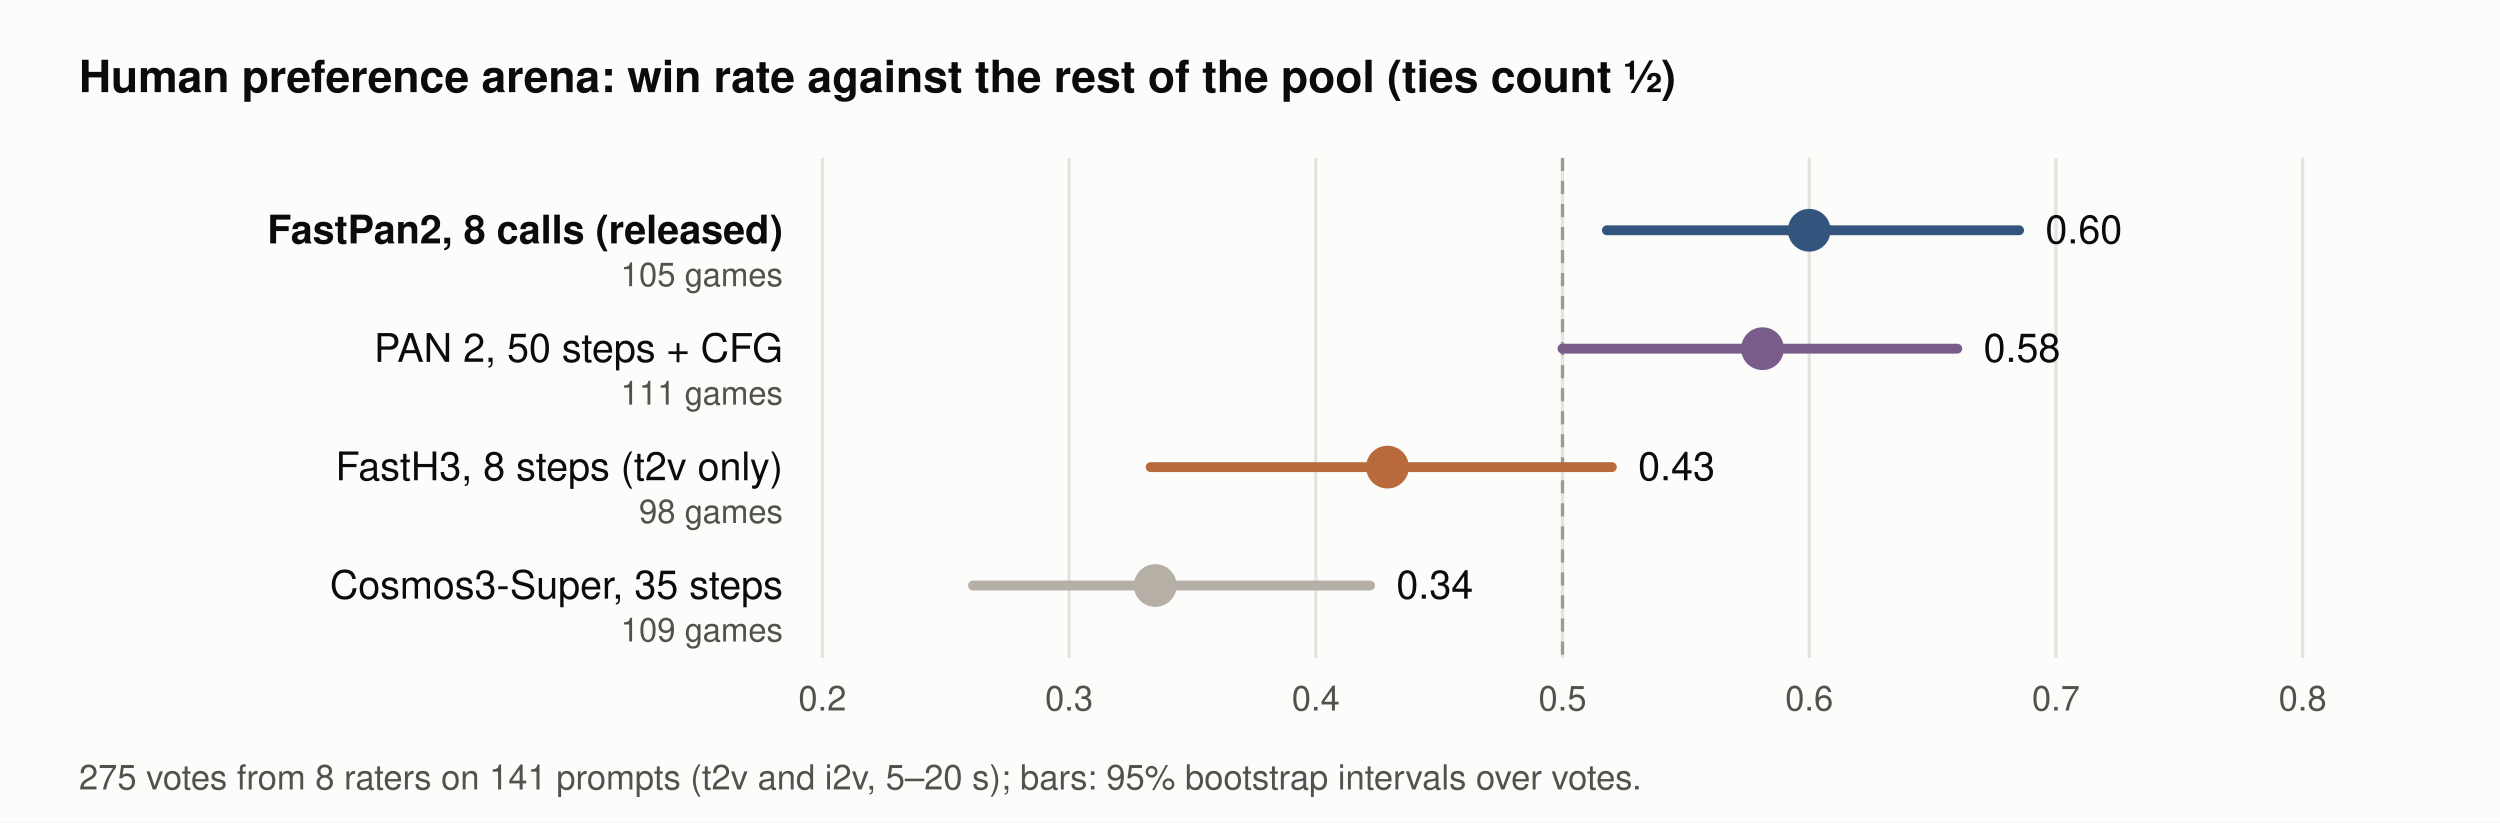
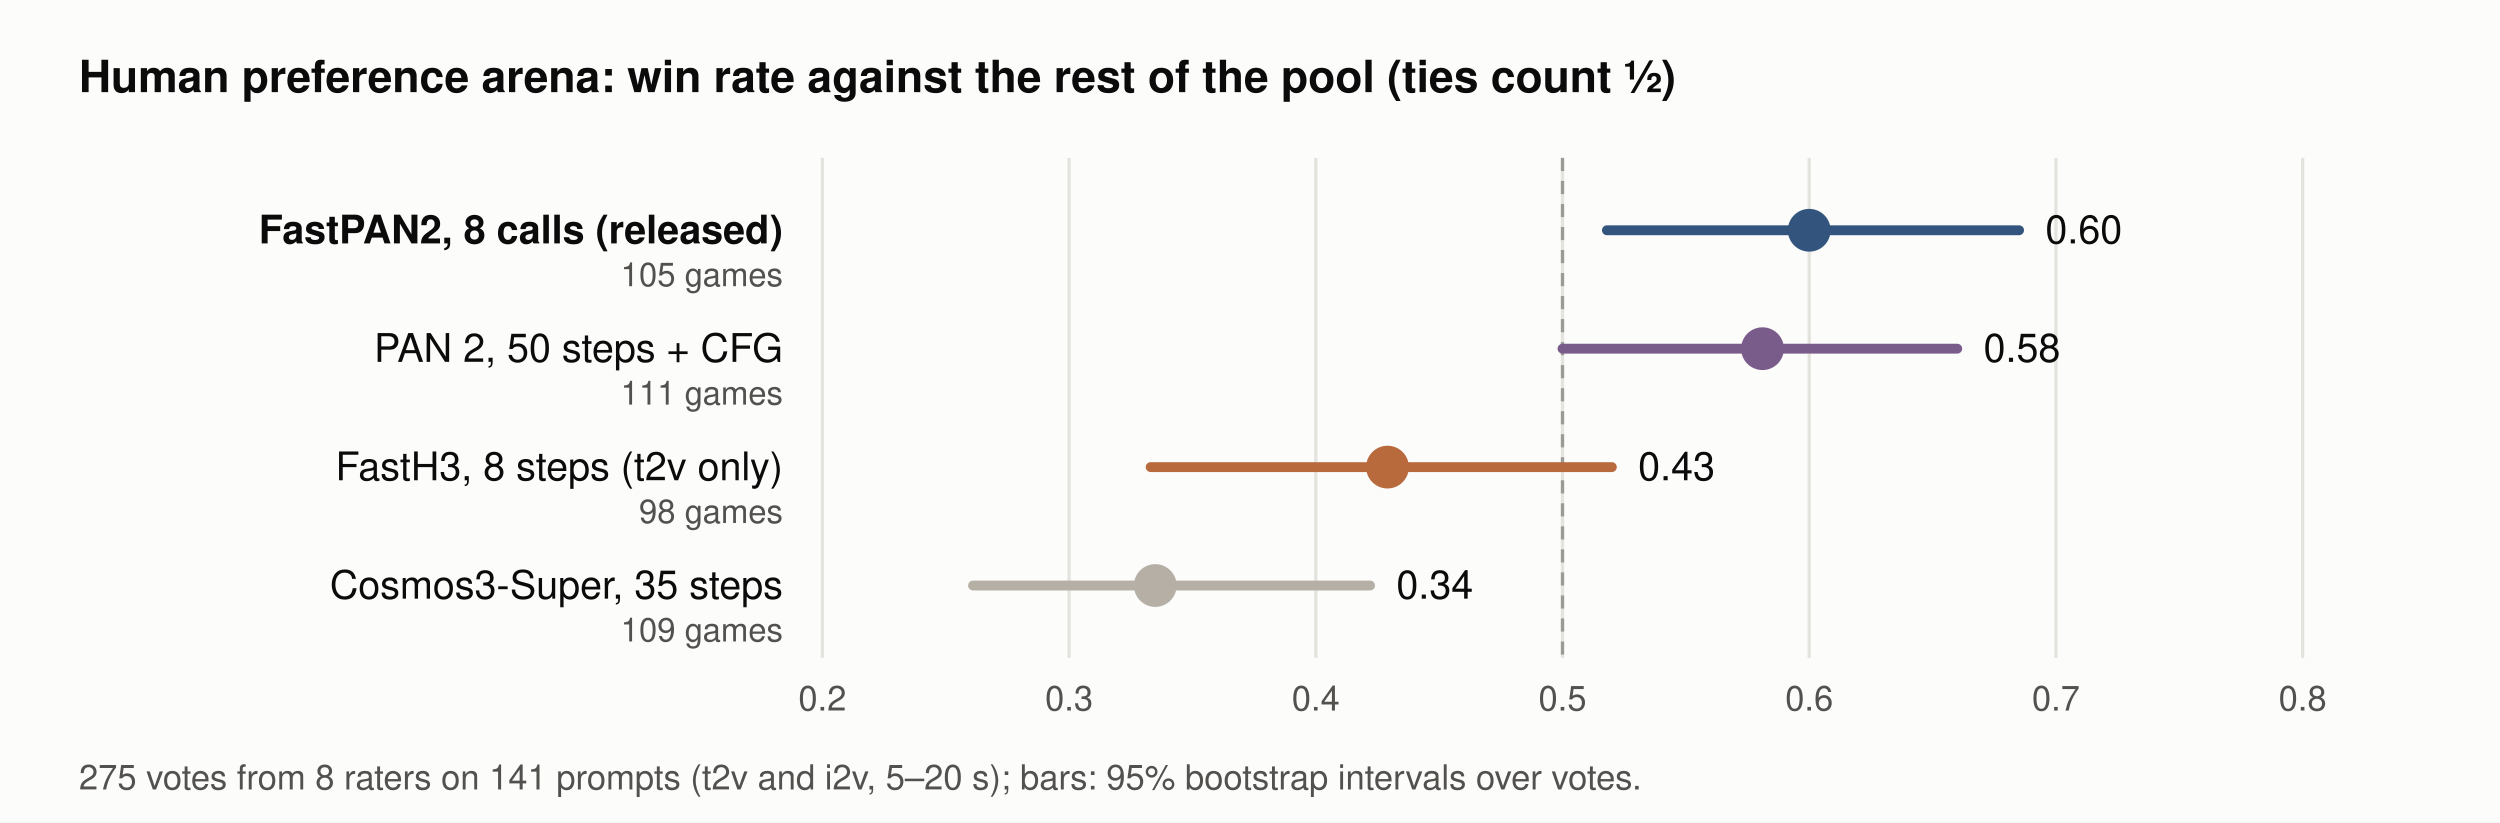
<svg xmlns="http://www.w3.org/2000/svg" width="760" height="250" viewBox="0 0 760 250" role="img" aria-labelledby="t d">
  <style>
  .bg{fill:#fcfcfb} .t1{fill:#0b0b0b} .t2{fill:#52514e} .grid{stroke:#e4e3de} .axis{stroke:#9b9a95}
  .ln{stroke:#52514e;fill:none} .box{fill:#f3f2ee;stroke:#c9c7c0} .boxs{fill:#e6edf5;stroke:#33557d}
  .boxo{fill:#f6ebe3;stroke:#b86a3c} .boxg{fill:#e7f0e9;stroke:#4f7f5a}
  .s0{fill:#b5afa5} .s1{fill:#33557d} .s2{fill:#b86a3c} .s3{fill:#4f7f5a} .s4{fill:#7a5c8a}
  .k0{stroke:#b5afa5} .k1{stroke:#33557d} .k2{stroke:#b86a3c} .k3{stroke:#4f7f5a} .k4{stroke:#7a5c8a}
  text{font-family:-apple-system,BlinkMacSystemFont,"Segoe UI",Helvetica,Arial,sans-serif}
  @media (prefers-color-scheme: dark){
    .bg{fill:#1a1a19} .t1{fill:#ffffff} .t2{fill:#c3c2b7} .grid{stroke:#2e2e2c} .axis{stroke:#6b6a66}
    .ln{stroke:#c3c2b7} .box{fill:#262624;stroke:#4a4945} .boxs{fill:#1f2a37;stroke:#7393bb}
    .boxo{fill:#33251c;stroke:#c27448} .boxg{fill:#1f2b22;stroke:#78a985}
    .s0{fill:#69655e} .s1{fill:#7393bb} .s2{fill:#c27448} .s3{fill:#78a985} .s4{fill:#a68bb5}
    .k0{stroke:#69655e} .k1{stroke:#7393bb} .k2{stroke:#c27448} .k3{stroke:#78a985} .k4{stroke:#a68bb5}
  }
</style>
  <rect class="bg" width="760" height="250" />
  <text class="t1" x="24.0" y="28.0" font-size="13.5" text-anchor="start" font-weight="700">Human preference arena: win rate against the rest of the pool (ties count ½)</text>
  <line class="grid" x1="250.0" x2="250.0" y1="48" y2="200" />
  <text class="t2" x="250.0" y="216.0" font-size="10.5" text-anchor="middle">0.2</text>
  <line class="grid" x1="325.0" x2="325.0" y1="48" y2="200" />
  <text class="t2" x="325.0" y="216.0" font-size="10.5" text-anchor="middle">0.3</text>
  <line class="grid" x1="400.0" x2="400.0" y1="48" y2="200" />
  <text class="t2" x="400.0" y="216.0" font-size="10.5" text-anchor="middle">0.4</text>
  <line class="grid" x1="475.0" x2="475.0" y1="48" y2="200" />
  <text class="t2" x="475.0" y="216.0" font-size="10.5" text-anchor="middle">0.5</text>
  <line class="grid" x1="550.0" x2="550.0" y1="48" y2="200" />
  <text class="t2" x="550.0" y="216.0" font-size="10.5" text-anchor="middle">0.6</text>
  <line class="grid" x1="625.0" x2="625.0" y1="48" y2="200" />
  <text class="t2" x="625.0" y="216.0" font-size="10.5" text-anchor="middle">0.7</text>
  <line class="grid" x1="700.0" x2="700.0" y1="48" y2="200" />
  <text class="t2" x="700.0" y="216.0" font-size="10.5" text-anchor="middle">0.8</text>
  <line class="axis" x1="475.0" x2="475.0" y1="48" y2="200" stroke-dasharray="4 3" />
-   <text class="t1" x="238.0" y="74.0" font-size="12" text-anchor="end" font-weight="600">FastPan2, 8 calls (released)</text>
+   <text class="t1" x="238.0" y="74.0" font-size="12" text-anchor="end" font-weight="600">FastPAN2, 8 calls (released)</text>
  <text class="t2" x="238.0" y="87.0" font-size="10" text-anchor="end">105 games</text>
  <line class="k1" x1="488.5" x2="613.8" y1="70" y2="70" stroke-width="3" stroke-linecap="round" />
  <circle class="s1" cx="550.0" cy="70" r="6.5" />
  <text class="t1" x="621.8" y="74.0" font-size="12" text-anchor="start">0.60</text>
  <text class="t1" x="238.0" y="110.0" font-size="12" text-anchor="end">PAN 2, 50 steps + CFG</text>
  <text class="t2" x="238.0" y="123.0" font-size="10" text-anchor="end">111 games</text>
  <line class="k4" x1="475.0" x2="595.0" y1="106" y2="106" stroke-width="3" stroke-linecap="round" />
  <circle class="s4" cx="535.8" cy="106" r="6.5" />
  <text class="t1" x="603.0" y="110.0" font-size="12" text-anchor="start">0.58</text>
  <text class="t1" x="238.0" y="146.0" font-size="12" text-anchor="end">FastH3, 8 steps (t2v only)</text>
  <text class="t2" x="238.0" y="159.0" font-size="10" text-anchor="end">98 games</text>
  <line class="k2" x1="349.8" x2="490.0" y1="142" y2="142" stroke-width="3" stroke-linecap="round" />
  <circle class="s2" cx="421.8" cy="142" r="6.5" />
  <text class="t1" x="498.0" y="146.0" font-size="12" text-anchor="start">0.43</text>
  <text class="t1" x="238.0" y="182.0" font-size="12" text-anchor="end">Cosmos3-Super, 35 steps</text>
  <text class="t2" x="238.0" y="195.0" font-size="10" text-anchor="end">109 games</text>
  <line class="k0" x1="295.8" x2="416.5" y1="178" y2="178" stroke-width="3" stroke-linecap="round" />
  <circle class="s0" cx="351.2" cy="178" r="6.5" />
  <text class="t1" x="424.5" y="182.0" font-size="12" text-anchor="start">0.34</text>
  <text class="t2" x="24.0" y="240.0" font-size="10.5" text-anchor="start">275 votes from 8 raters on 141 prompts (t2v and i2v, 5–20 s); bars: 95% bootstrap intervals over votes.</text>
</svg>
